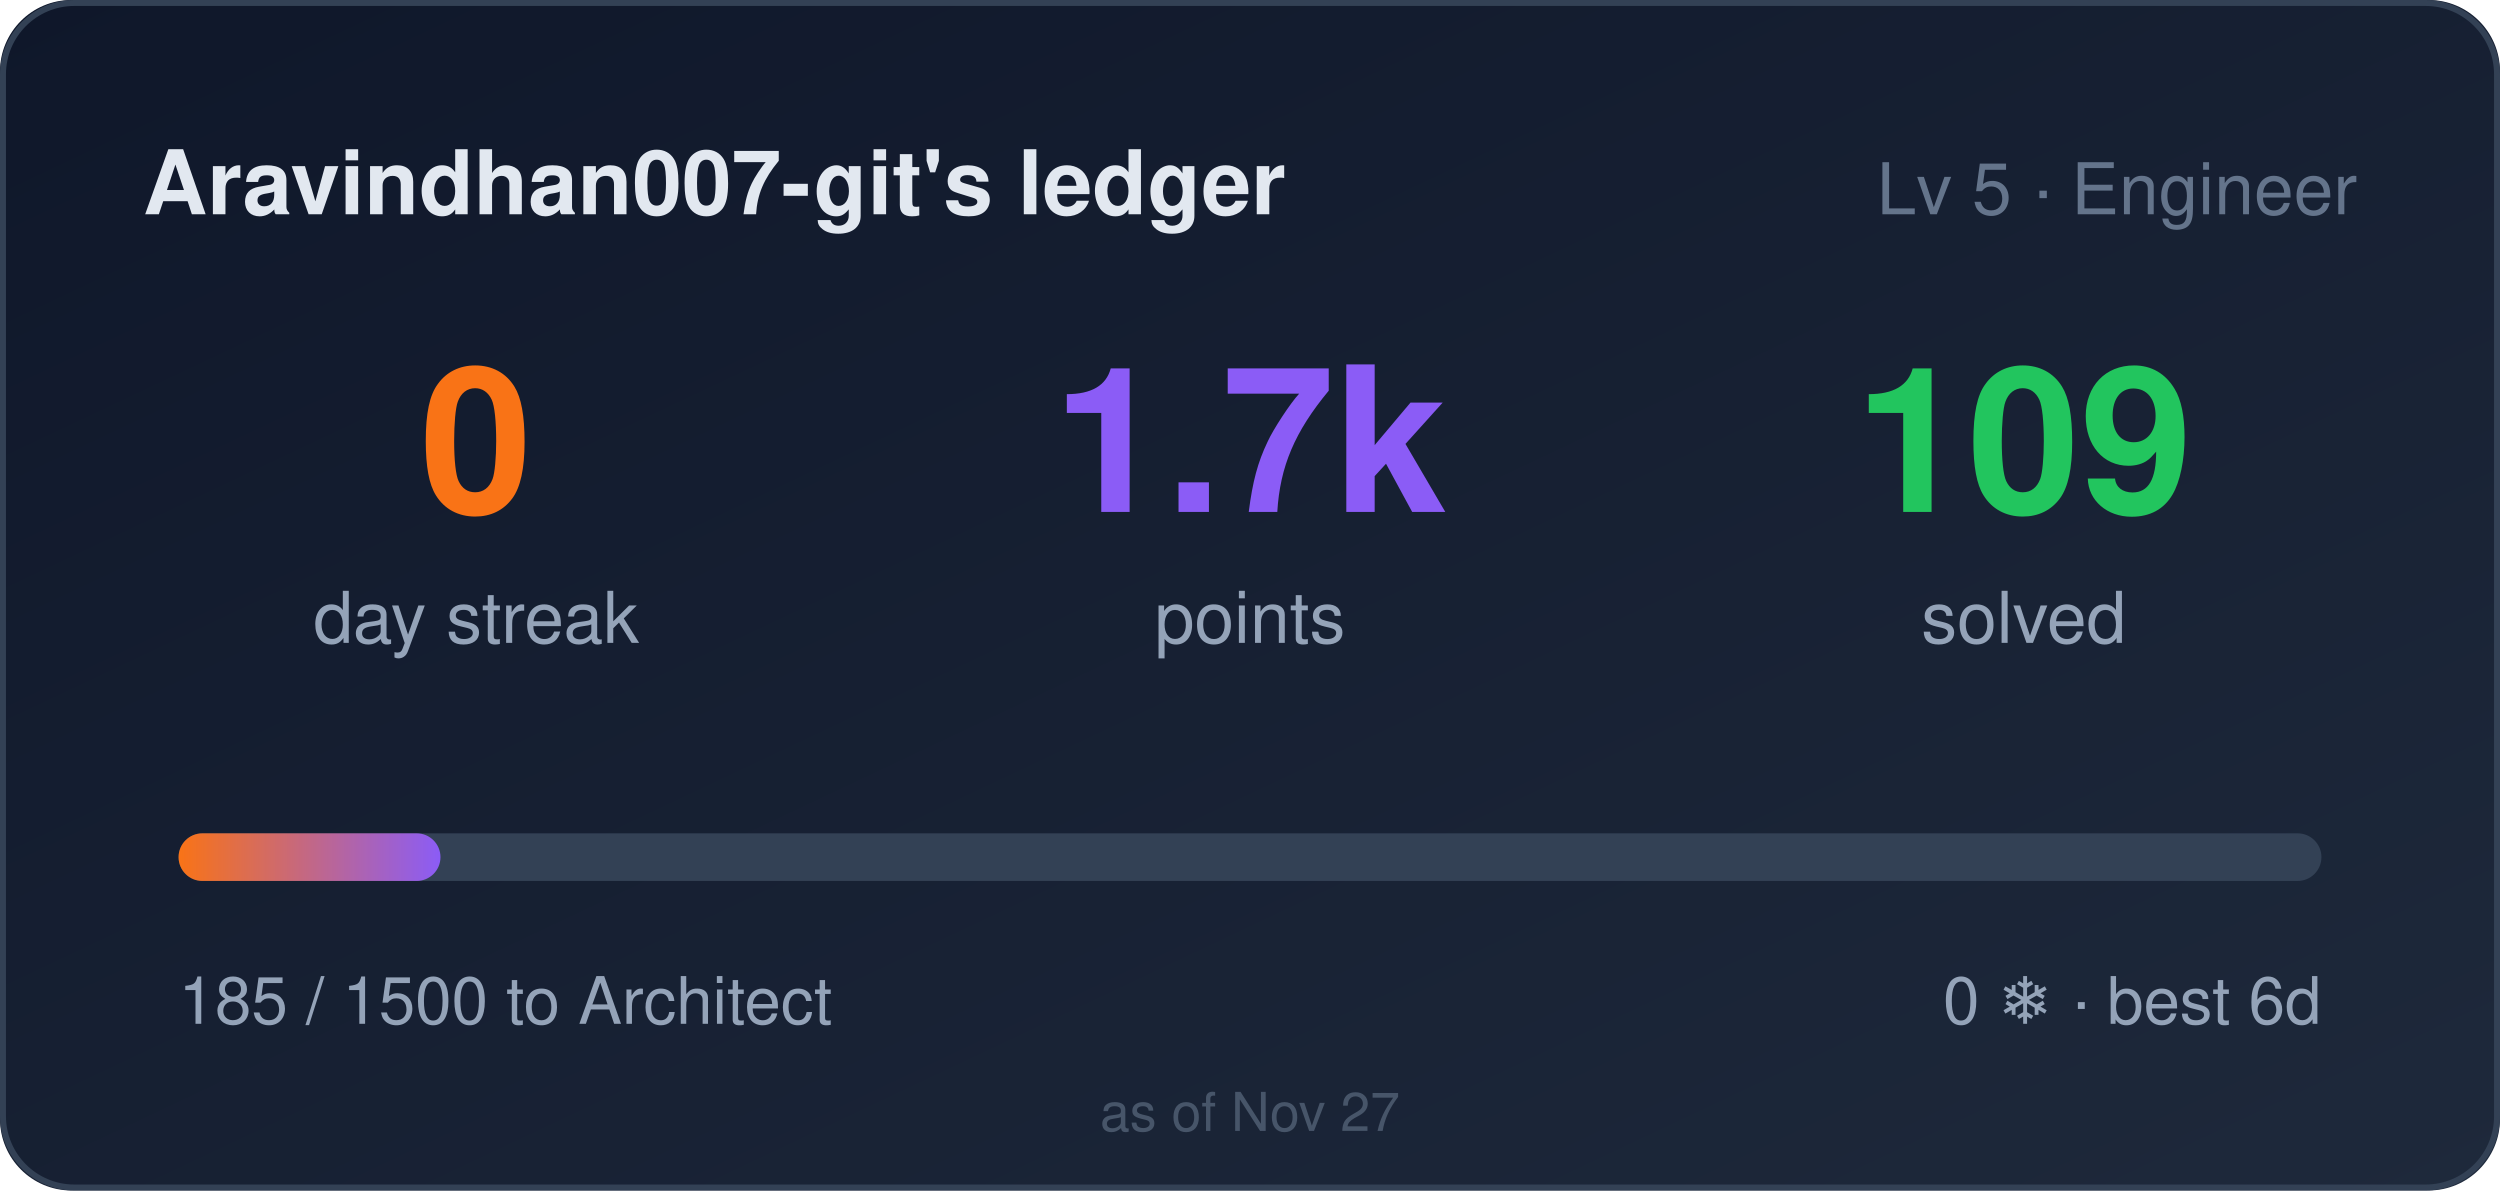
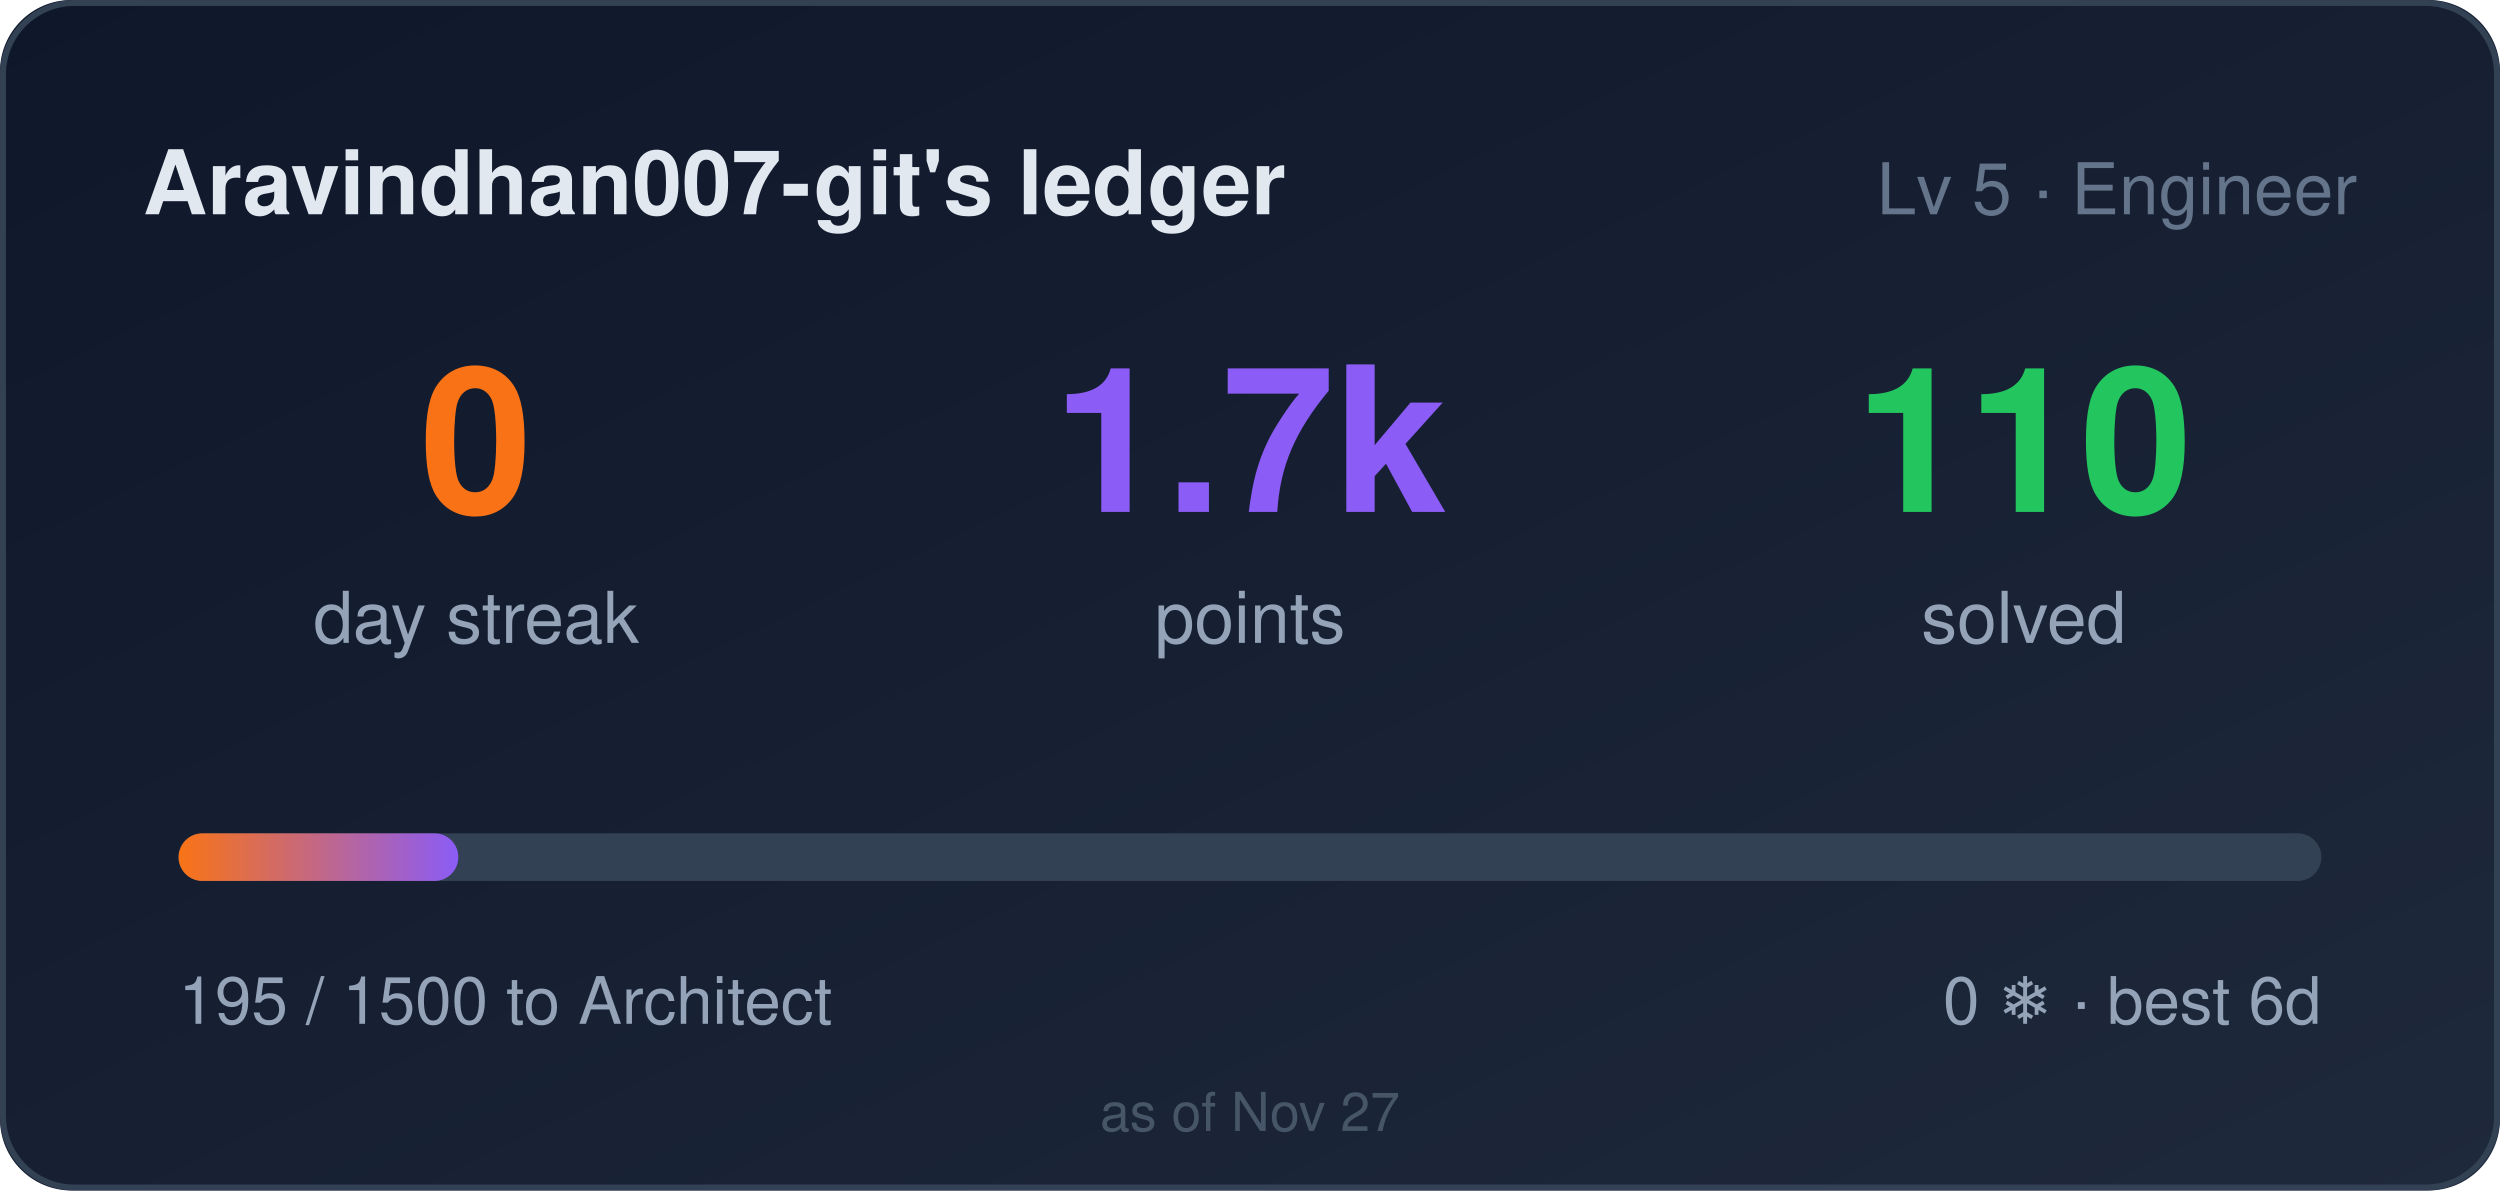
- <svg xmlns="http://www.w3.org/2000/svg" width="420" height="200" role="img" aria-label="Aravindhan007-git's ledger: 0 day streak, 1685 points">
+ <svg xmlns="http://www.w3.org/2000/svg" width="420" height="200" role="img" aria-label="Aravindhan007-git's ledger: 0 day streak, 1695 points">
  <style>
    .bar,.n{transform-box:fill-box}
    .bar{transform-origin:left center}
    @media (prefers-reduced-motion: no-preference){
      .bar{animation:cl-grow .9s cubic-bezier(.22,1,.36,1) both}
      .n{animation:cl-rise .5s ease-out both}
      .n2{animation-delay:.08s}
      .n3{animation-delay:.16s}
    }
    @keyframes cl-grow{from{transform:scaleX(0)}to{transform:scaleX(1)}}
    @keyframes cl-rise{from{opacity:0;transform:translateY(6px)}to{opacity:1;transform:none}}
  </style>
  <defs>
    <linearGradient id="bg" x1="0" y1="0" x2="1" y2="1">
      <stop offset="0" stop-color="#0f172a" />
      <stop offset="1" stop-color="#1e293b" />
    </linearGradient>
    <linearGradient id="bar" x1="0" y1="0" x2="1" y2="0">
      <stop offset="0" stop-color="#f97316" />
      <stop offset="1" stop-color="#8b5cf6" />
    </linearGradient>
  </defs>
  <rect width="420" height="200" rx="12" fill="url(#bg)" />
  <rect x="0.5" y="0.5" width="419" height="199" rx="12" fill="none" stroke="#334155" />
  <text x="24" y="36" fill="#e2e8f0" font-size="15" font-weight="600" font-family="Segoe UI,Helvetica,Arial,sans-serif">Aravindhan007-git's ledger</text>
  <text x="396" y="36" fill="#64748b" font-size="12" text-anchor="end" font-family="Segoe UI,Helvetica,Arial,sans-serif">Lv 5 · Engineer</text>
  <g font-family="Segoe UI,Helvetica,Arial,sans-serif">
    <text class="n n1" x="80" y="86" fill="#f97316" font-size="34" font-weight="700" text-anchor="middle">0</text>
    <text x="80" y="108" fill="#94a3b8" font-size="12" text-anchor="middle">day streak</text>
    <text class="n n2" x="210" y="86" fill="#8b5cf6" font-size="34" font-weight="700" text-anchor="middle">1.7k</text>
    <text x="210" y="108" fill="#94a3b8" font-size="12" text-anchor="middle">points</text>
-     <text class="n n3" x="340" y="86" fill="#22c55e" font-size="34" font-weight="700" text-anchor="middle">109</text>
+     <text class="n n3" x="340" y="86" fill="#22c55e" font-size="34" font-weight="700" text-anchor="middle">110</text>
    <text x="340" y="108" fill="#94a3b8" font-size="12" text-anchor="middle">solved</text>
  </g>
  <rect x="30" y="140" width="360" height="8" rx="4" fill="#334155" />
-   <rect class="bar" x="30" y="140" width="44" height="8" rx="4" fill="url(#bar)" />
-   <text x="30" y="172" fill="#94a3b8" font-size="11" font-family="Segoe UI,Helvetica,Arial,sans-serif">185 / 1500 to Architect</text>
+   <rect class="bar" x="30" y="140" width="47" height="8" rx="4" fill="url(#bar)" />
+   <text x="30" y="172" fill="#94a3b8" font-size="11" font-family="Segoe UI,Helvetica,Arial,sans-serif">195 / 1500 to Architect</text>
  <text x="390" y="172" fill="#94a3b8" font-size="11" text-anchor="end" font-family="Segoe UI,Helvetica,Arial,sans-serif">0 ❄ · best 6d</text>
  <text x="210" y="190" fill="#475569" font-size="9" text-anchor="middle" font-family="Segoe UI,Helvetica,Arial,sans-serif">as of Nov 27</text>
</svg>
